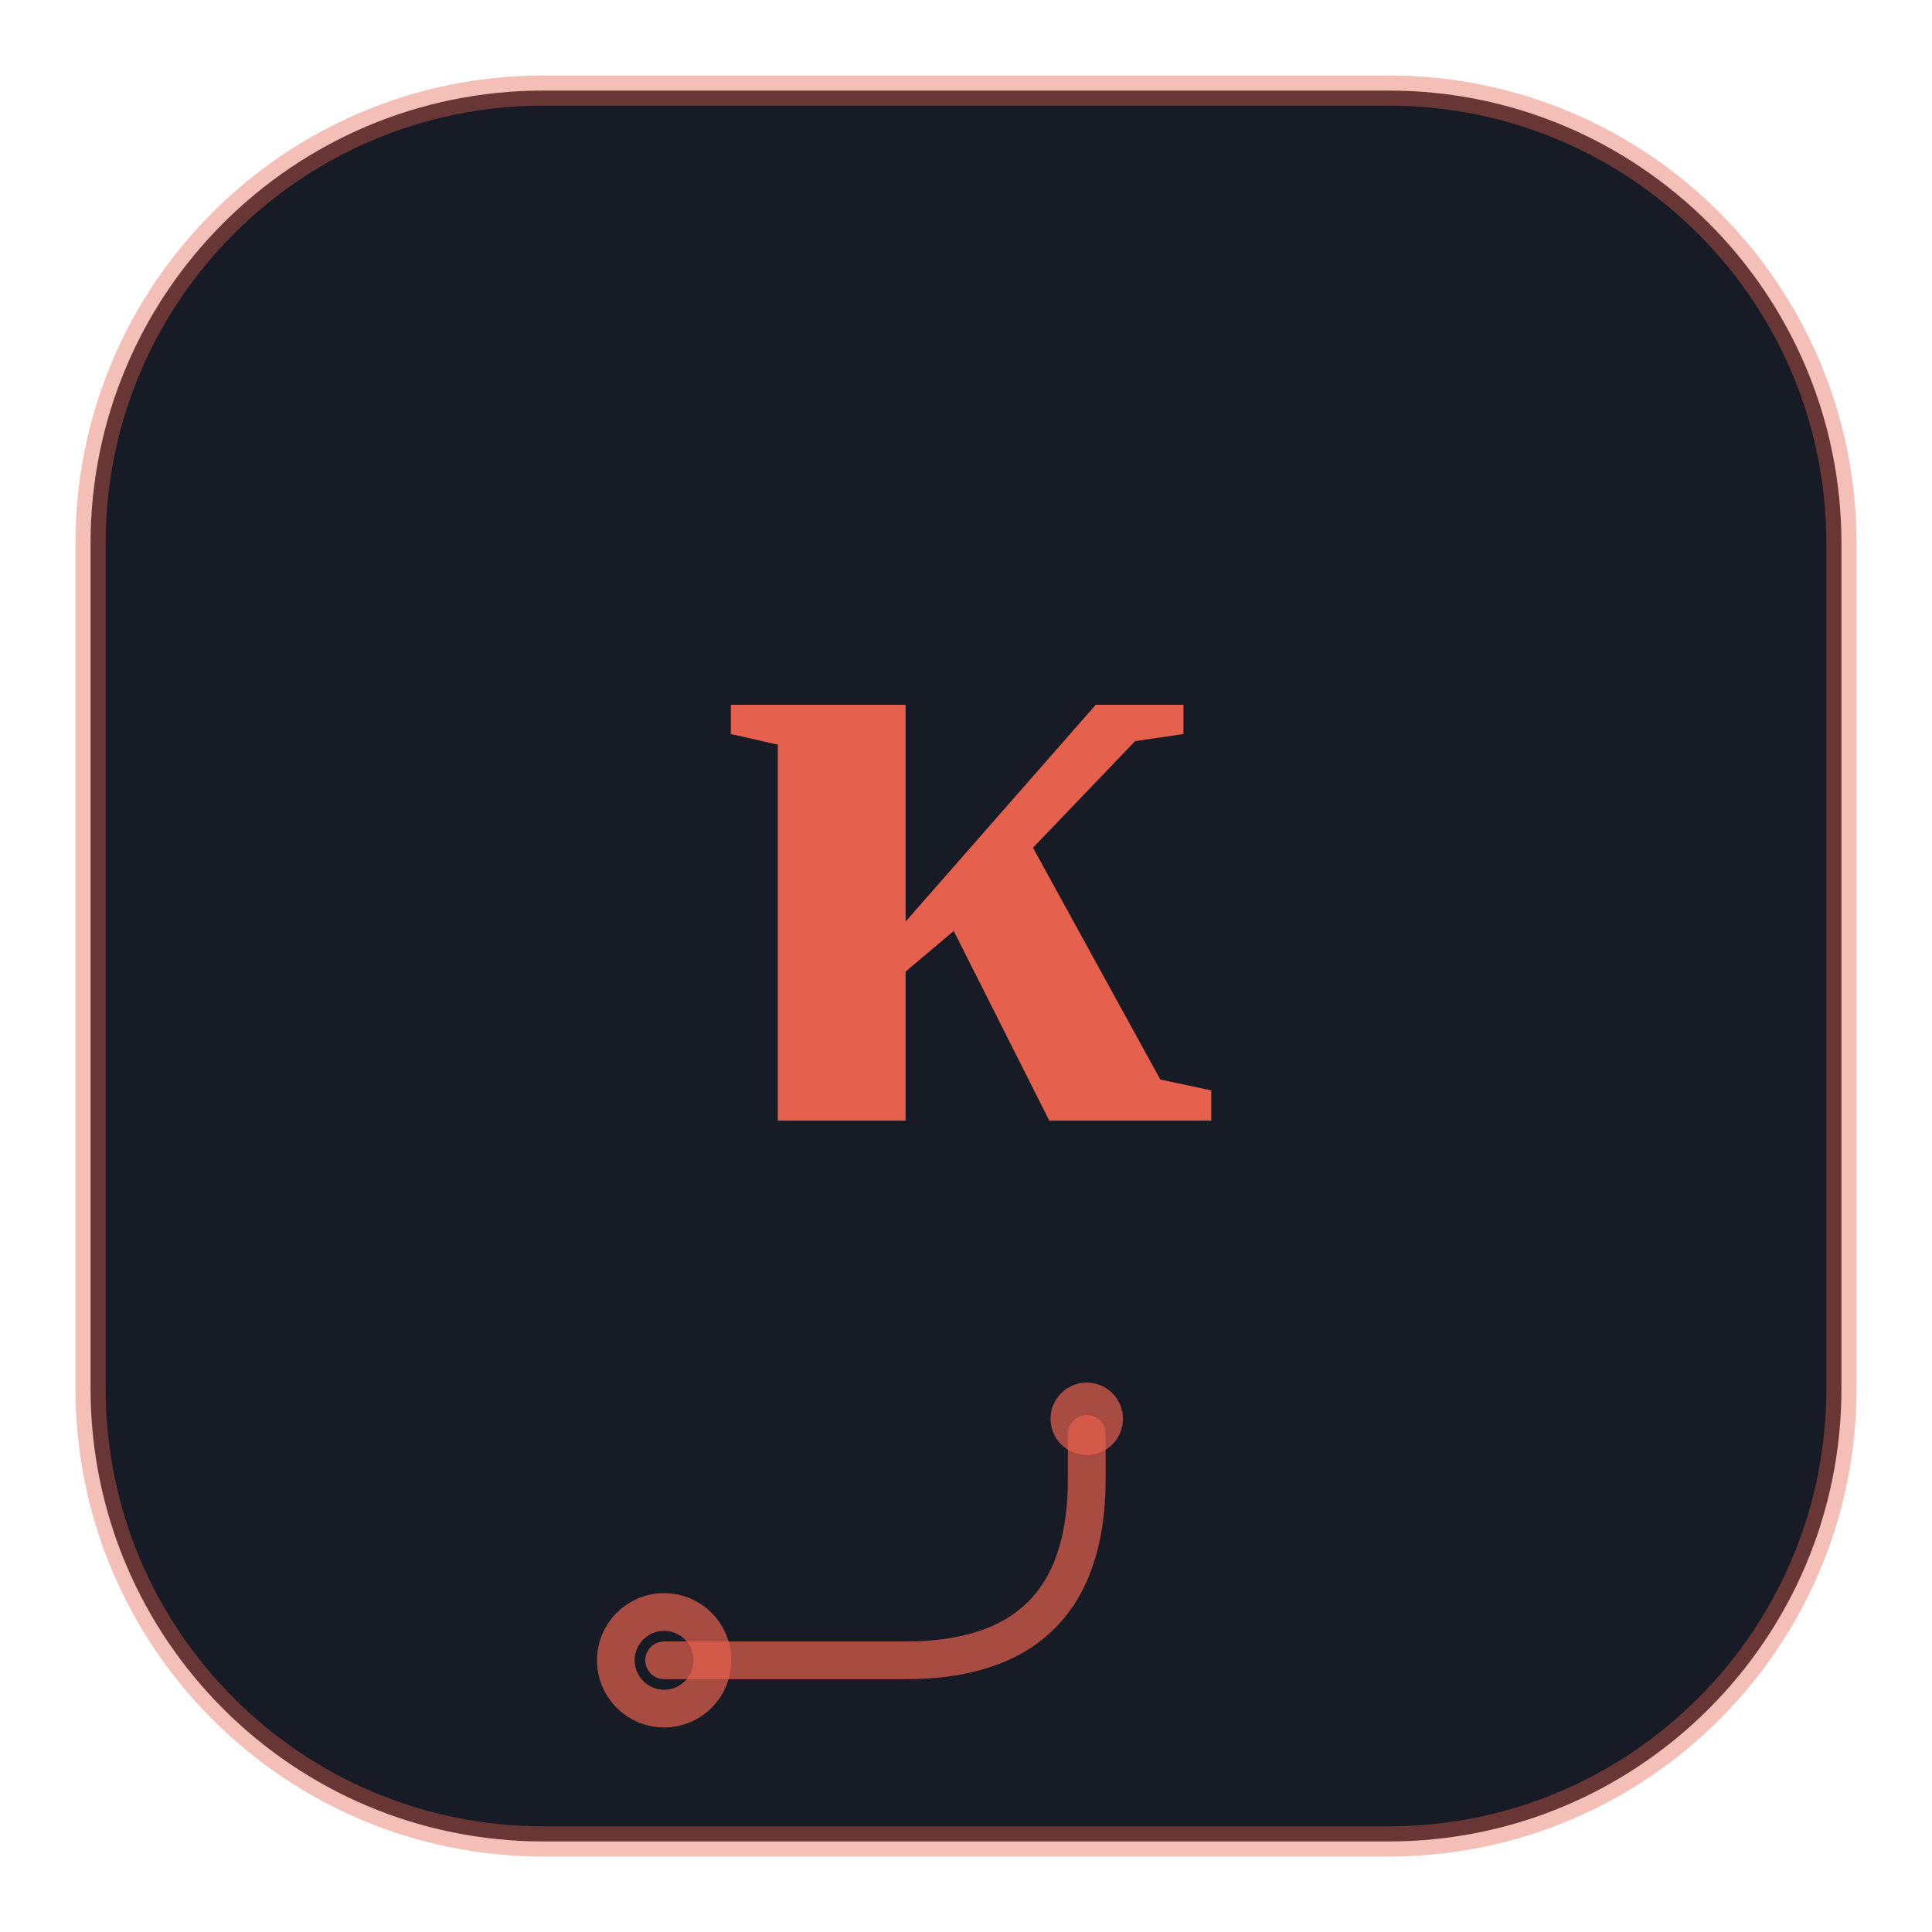
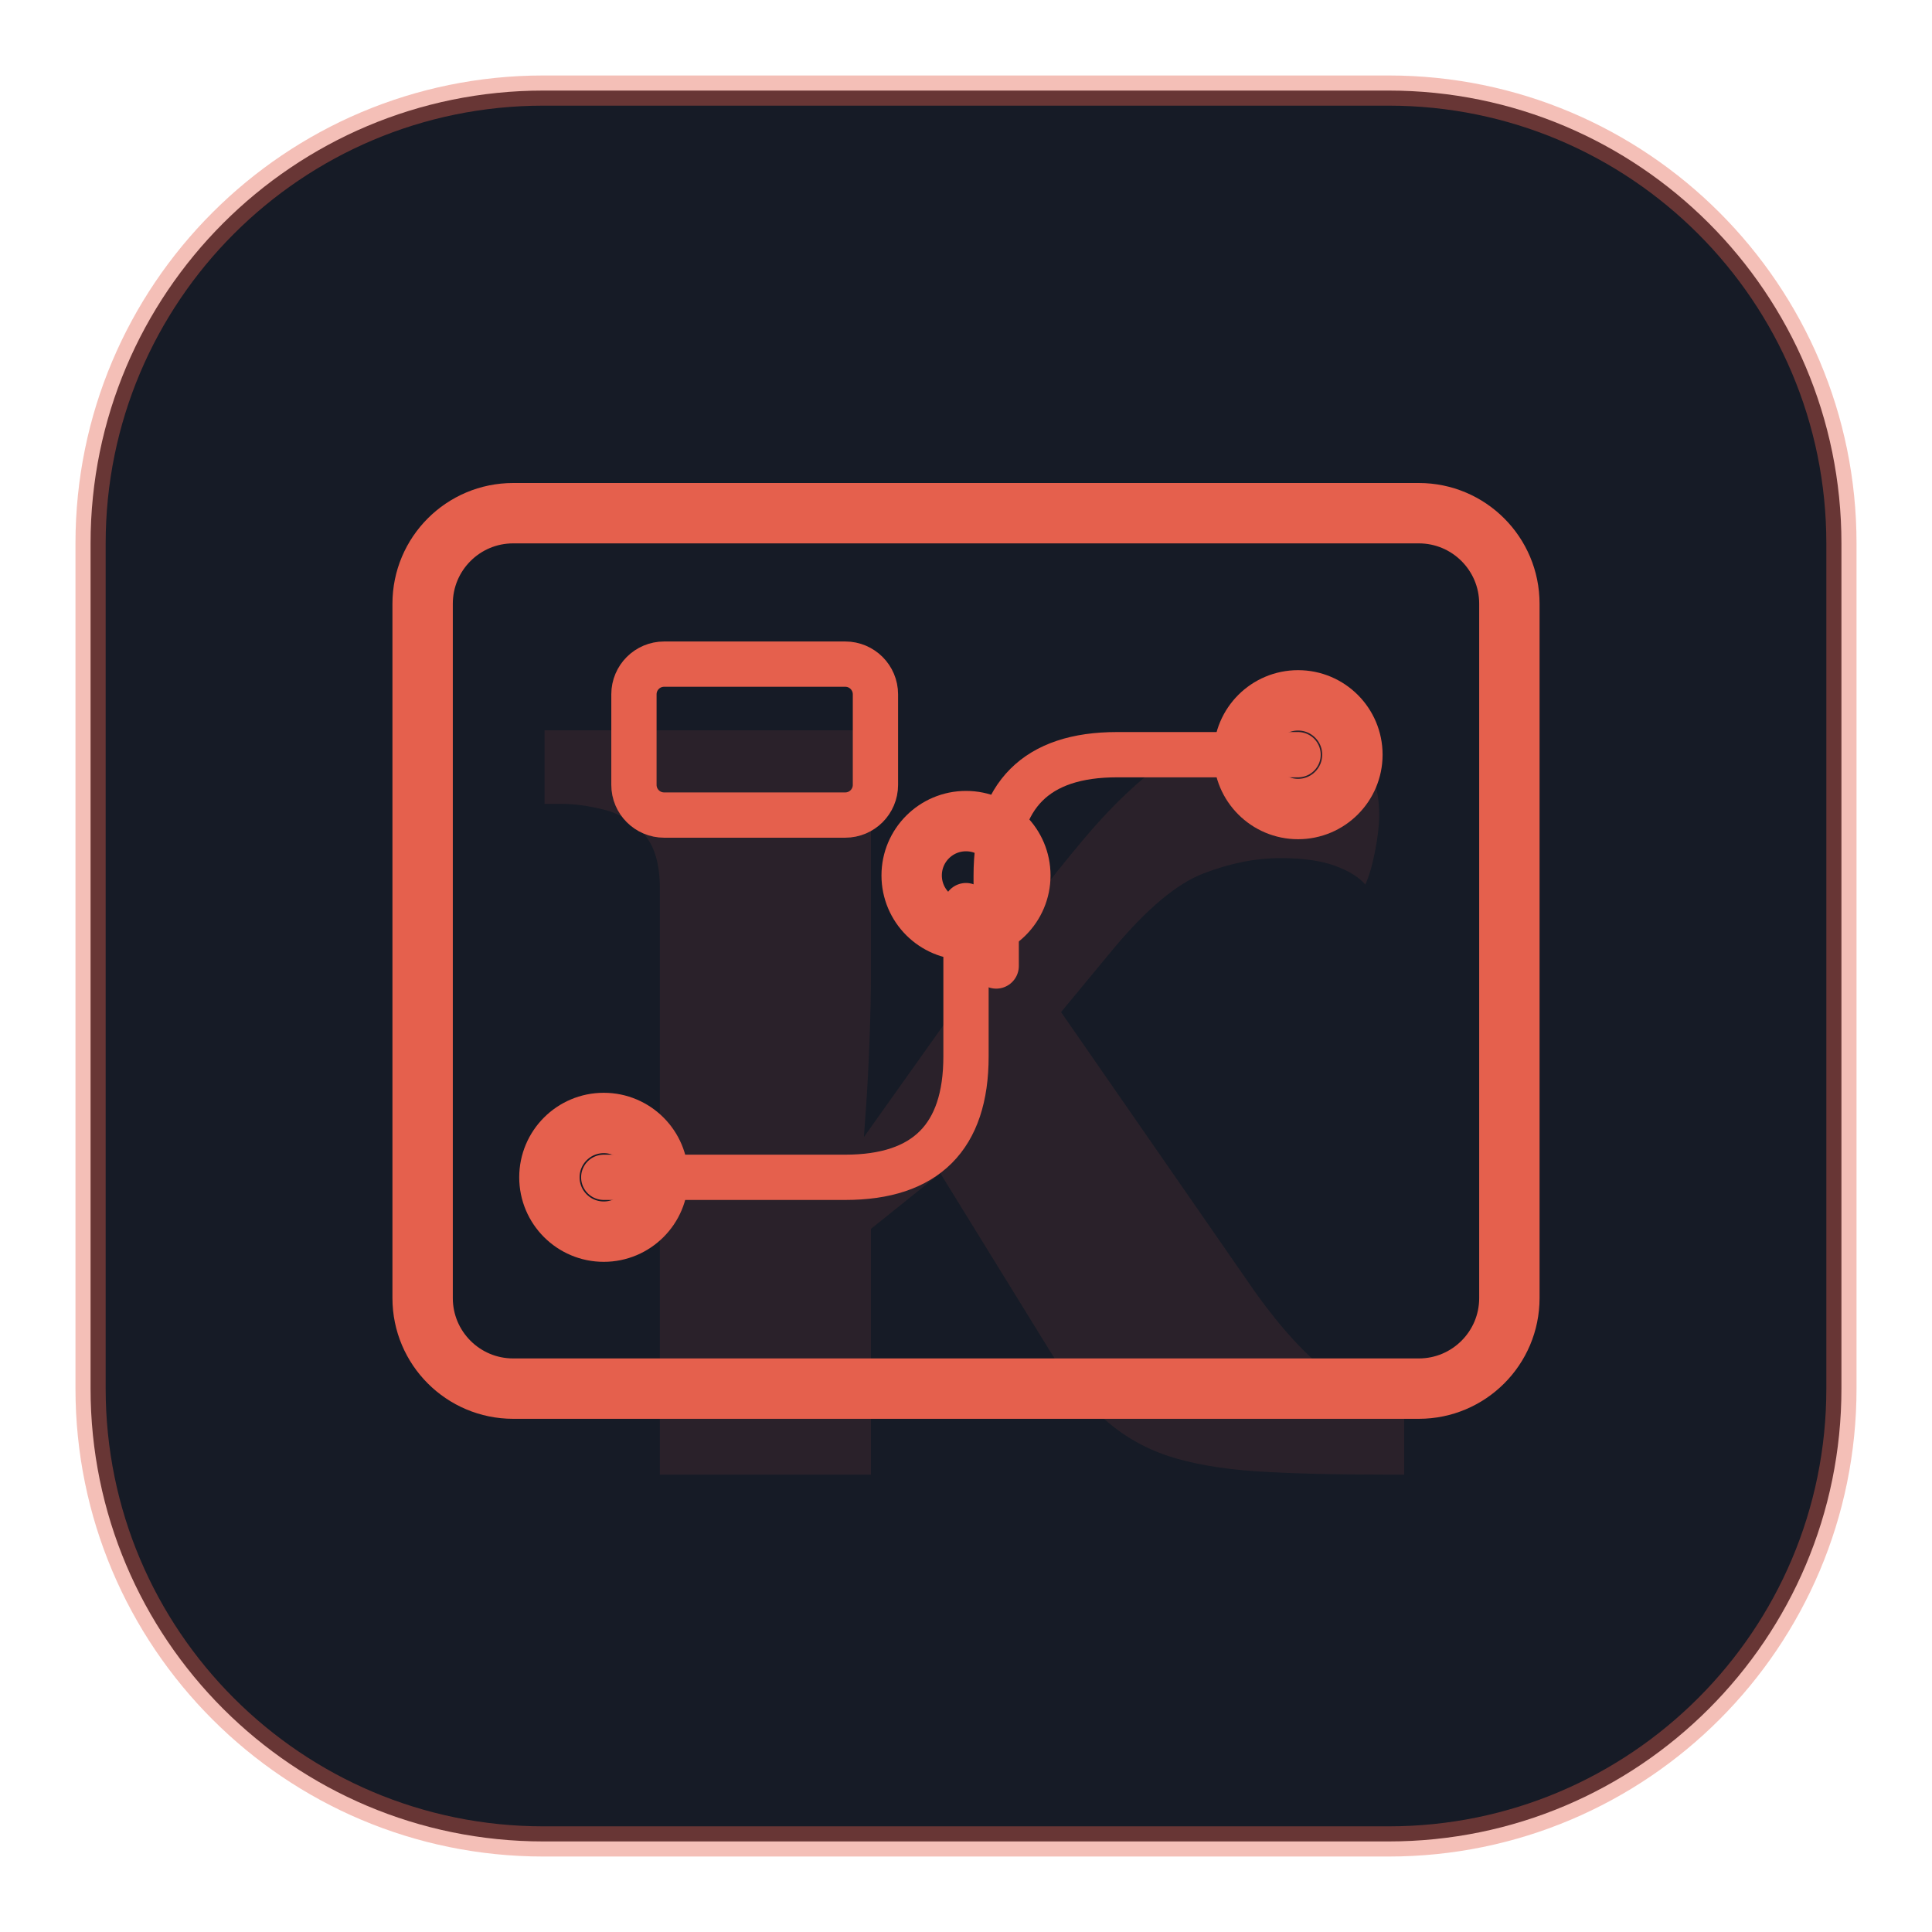
<svg xmlns="http://www.w3.org/2000/svg" viewBox="0 0 128 128" width="128" height="128" role="img" aria-label="xmKappa (Kappa) — PCB / electronics">
  <rect x="6" y="6" width="116" height="116" rx="30" fill="#161B26" stroke="#E5604D" stroke-opacity="0.4" stroke-width="2" />
-   <g stroke="#E5604D" opacity="0.7" stroke-width="2.5" fill="none" stroke-linecap="round">
-     <path d="M44 110 H60 Q72 110 72 98 V95" />
+   <text x="64" y="62" font-family="Georgia, serif" font-size="92" font-weight="700" fill="#E5604D" opacity="0.10" text-anchor="middle" dominant-baseline="central">κ</text>
+   <g stroke="#E5604D" stroke-width="4" fill="none" stroke-linecap="round" stroke-linejoin="round">
+     <rect x="28" y="34" width="72" height="58" rx="6" />
+     <g stroke-width="3">
+       <path d="M40 78 H56 Q64 78 64 70 V60" />
+       <path d="M86 50 H74 Q66 50 66 58 V64" />
+     </g>
+     <circle cx="40" cy="78" r="3.6" />
+     <circle cx="64" cy="58" r="3.6" />
+     <circle cx="86" cy="50" r="3.6" />
+     <rect x="42" y="44" width="16" height="10" rx="2" stroke-width="3" />
  </g>
-   <circle cx="44" cy="110" r="3.2" fill="none" stroke="#E5604D" stroke-width="2.5" opacity="0.7" />
-   <circle cx="72" cy="94" r="2.4" fill="#E5604D" opacity="0.7" />
-   <text x="64" y="54" font-family="Georgia, 'Times New Roman', serif" font-size="60" font-weight="600" fill="#E5604D" text-anchor="middle" dominant-baseline="central">κ</text>
</svg>
